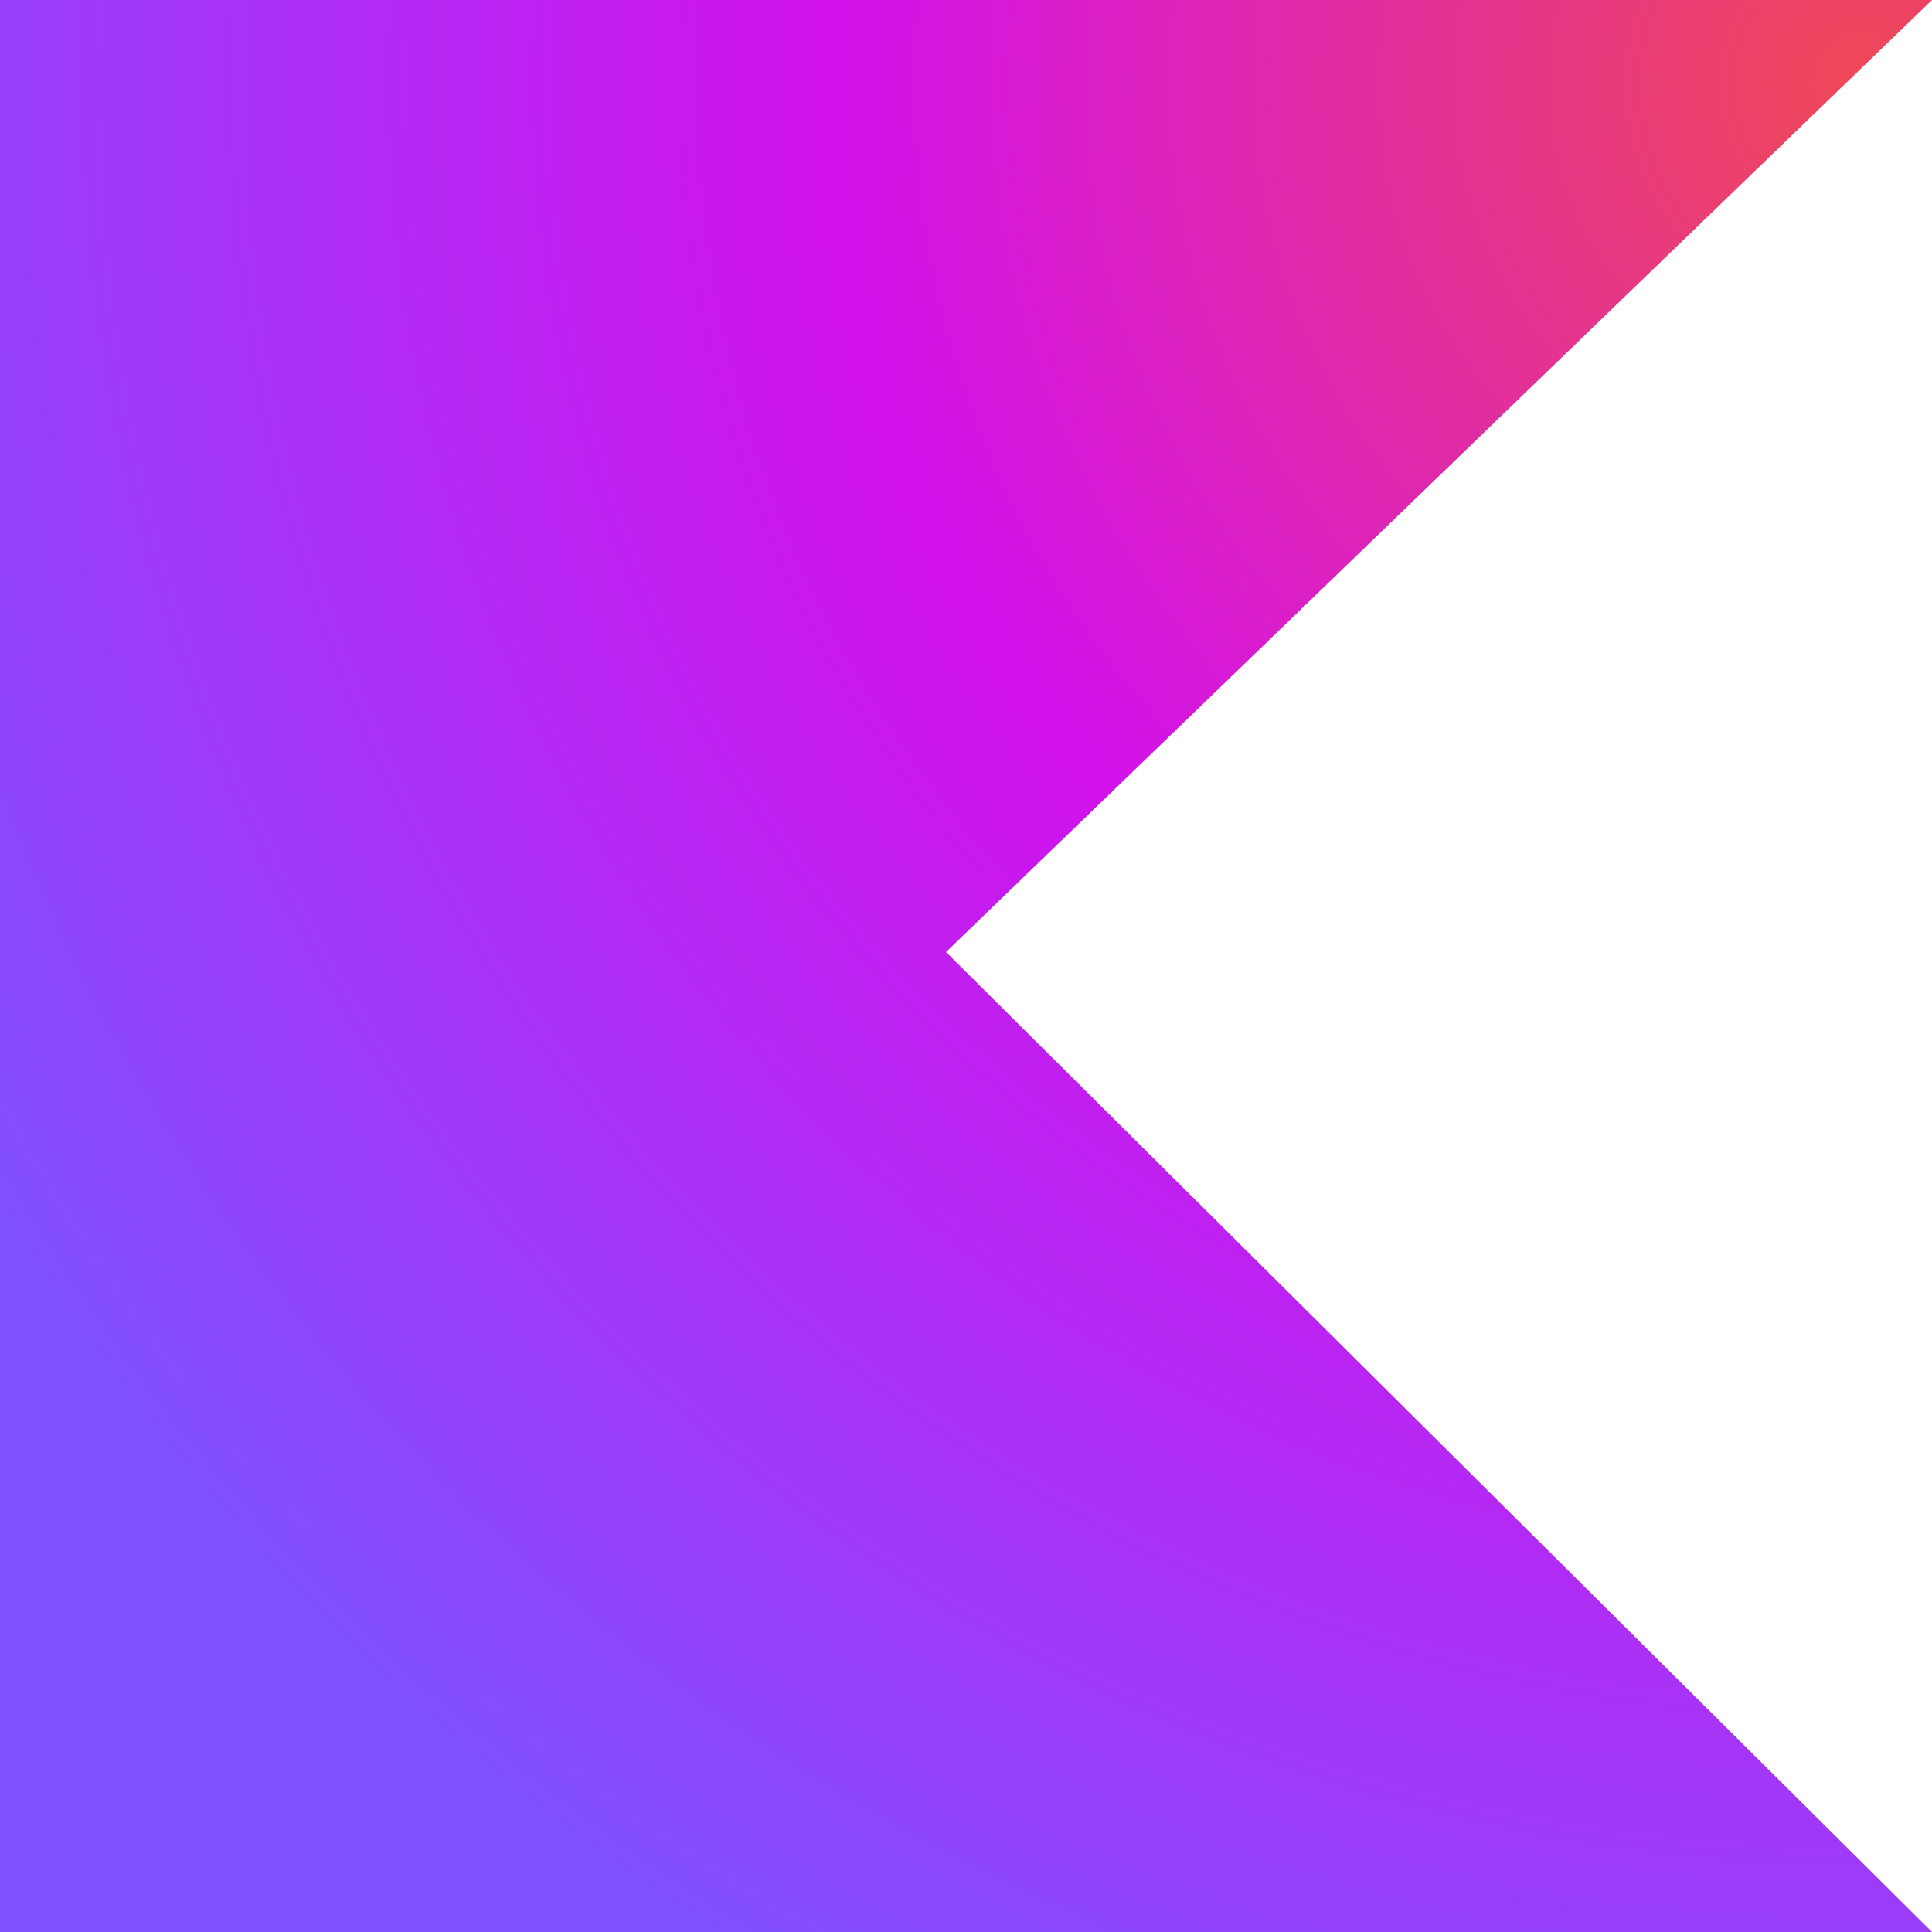
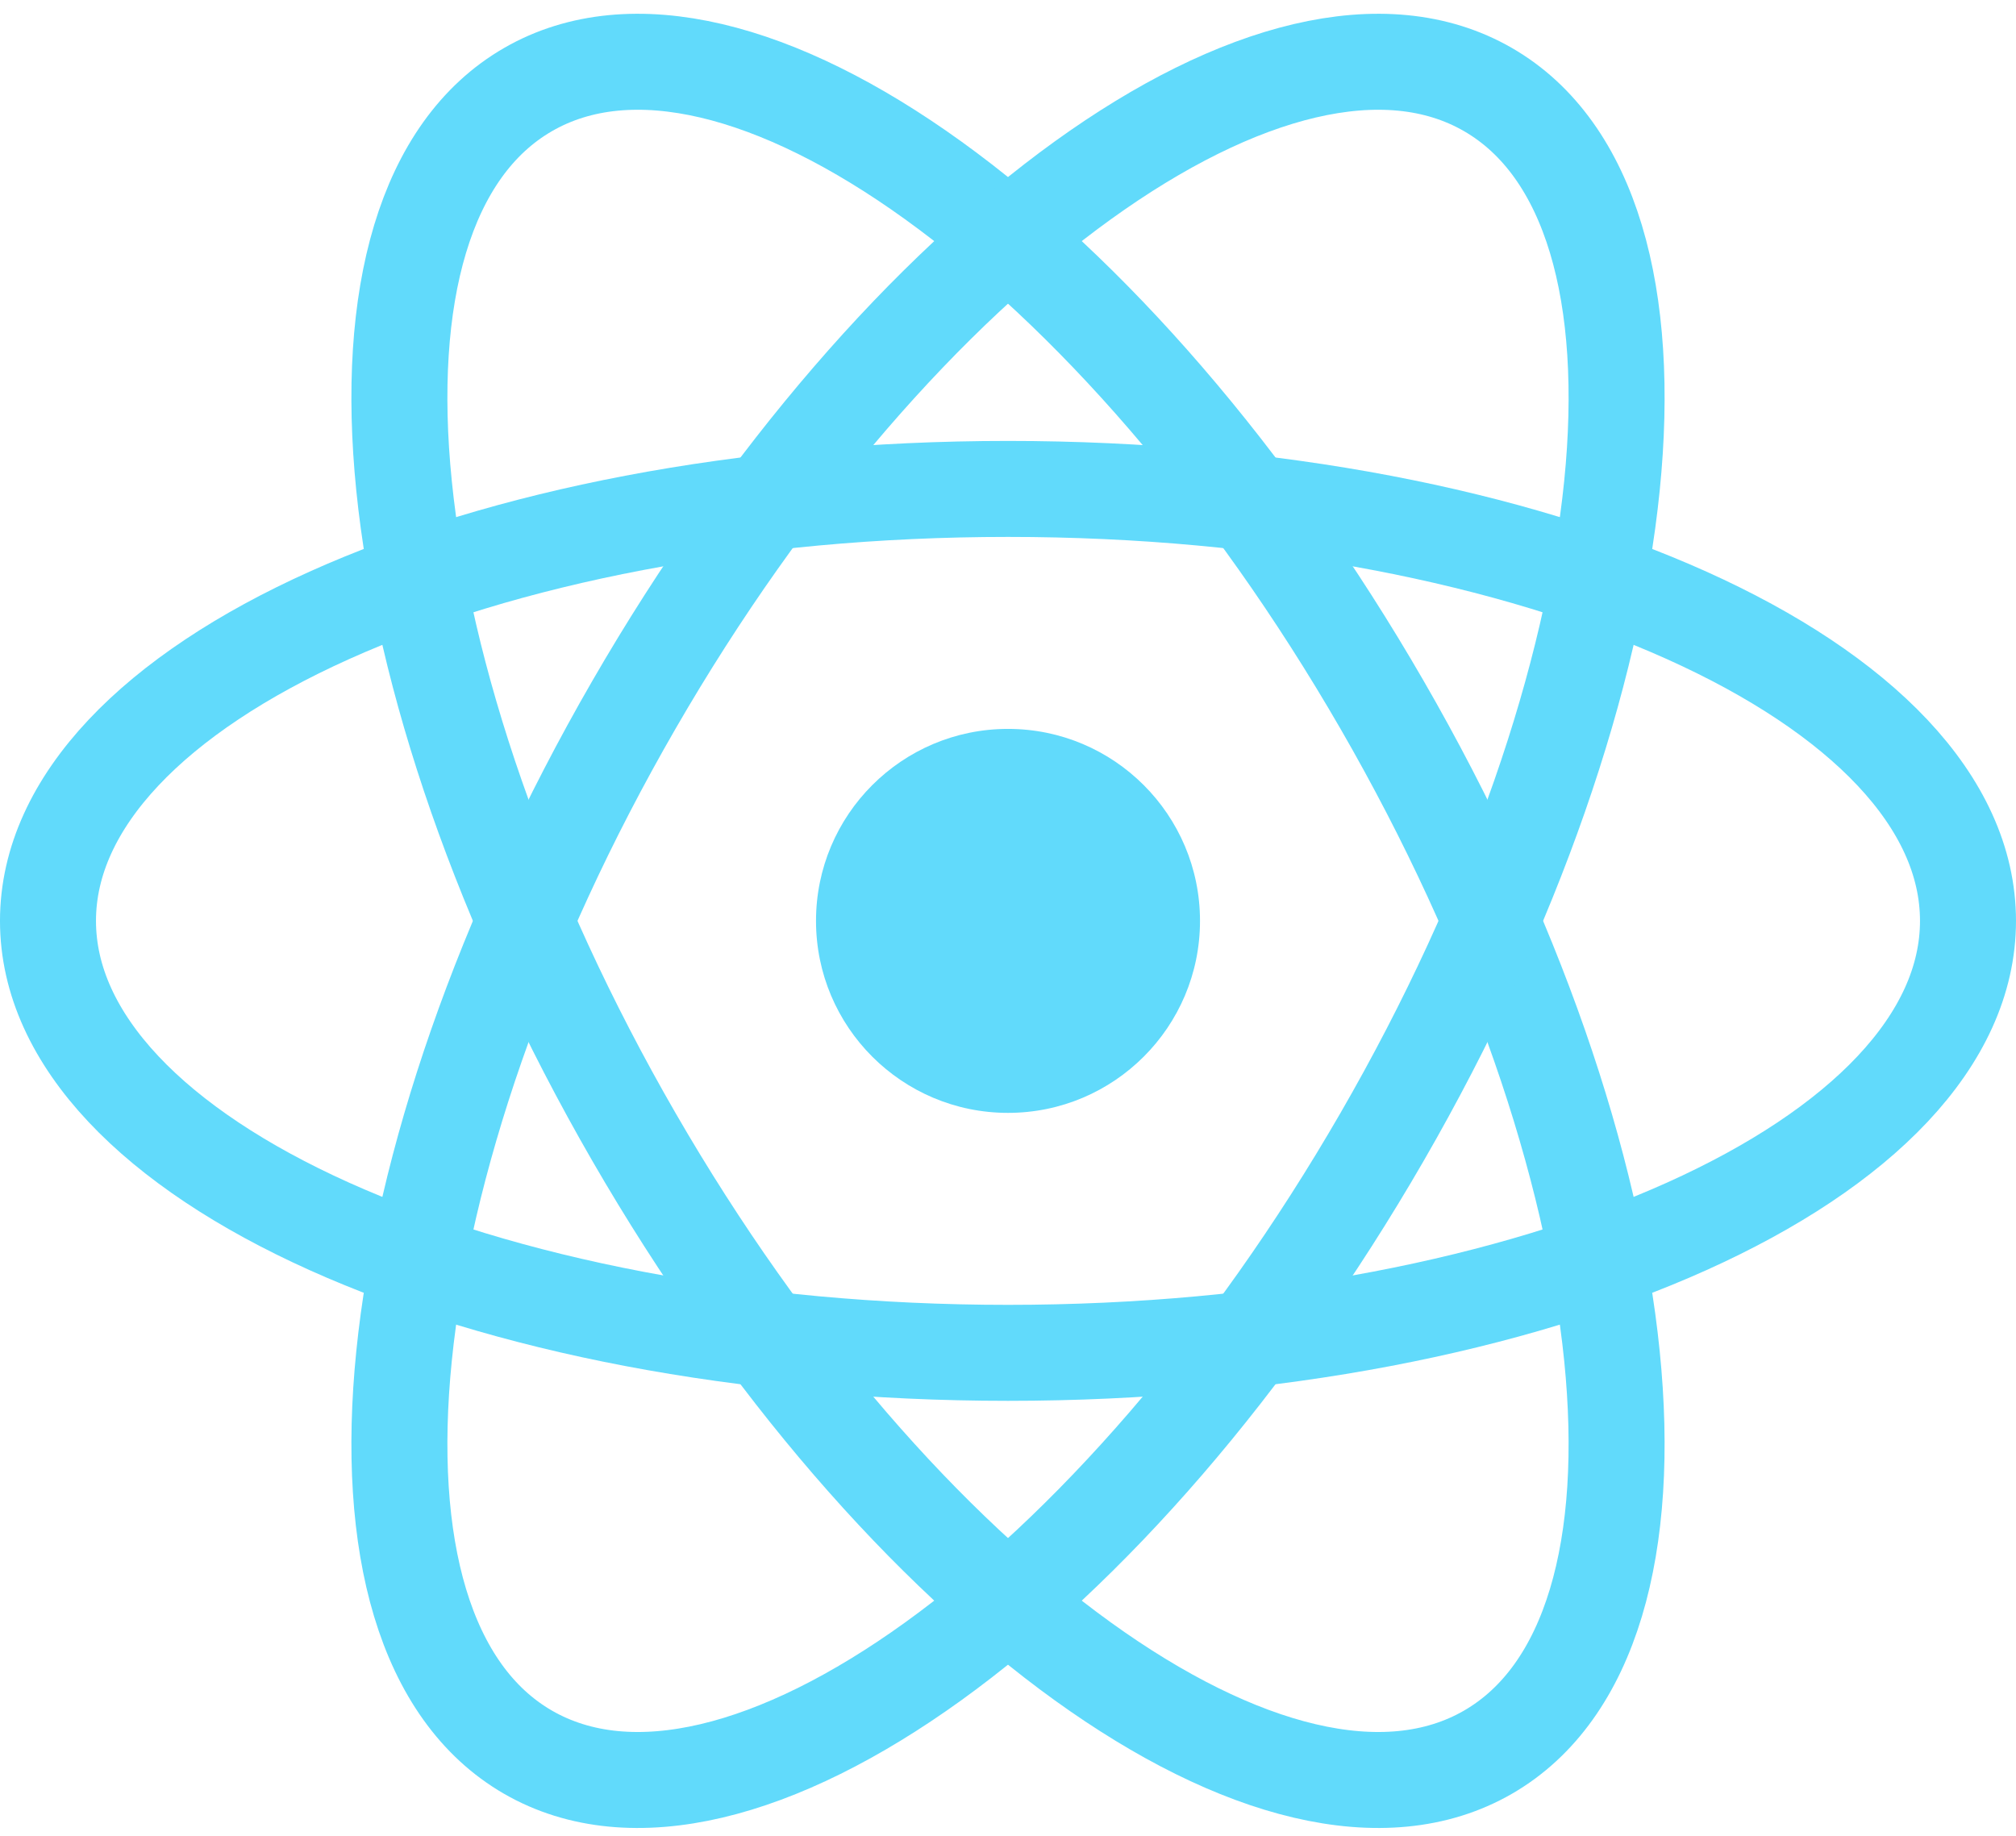
- <svg xmlns="http://www.w3.org/2000/svg" width="64" height="64" viewBox="0 0 64 64" fill="none">
-   <path d="M64 64H0V0H64L31.337 31.537L64 64Z" fill="url(#paint0_radial)" />
-   <defs>
-     <radialGradient id="paint0_radial" cx="0" cy="0" r="1" gradientUnits="userSpaceOnUse" gradientTransform="translate(61.8732 2.63097) scale(73.3111)">
-       <stop offset="0.003" stop-color="#EF4857" />
-       <stop offset="0.469" stop-color="#D211EC" />
-       <stop offset="1" stop-color="#7F52FF" />
-     </radialGradient>
-   </defs>
+ <svg xmlns="http://www.w3.org/2000/svg" width="112" height="102" fill="none">
+   <path fill="#61dafb" d="M56 61.832c5.891 0 10.667-4.776 10.667-10.667S61.89 40.498 56 40.498c-5.89 0-10.666 4.776-10.666 10.667S50.108 61.832 56 61.832Z" />
+   <path stroke="#61dafb" stroke-width="5.333" d="M56 75.165c29.455 0 53.333-10.745 53.333-24s-23.878-24-53.333-24-53.334 10.745-53.334 24 23.879 24 53.334 24Z" />
+   <path stroke="#61dafb" stroke-width="5.333" d="M35.215 63.165c14.728 25.509 35.972 40.815 47.451 34.188 11.48-6.628 8.846-32.68-5.882-58.188-14.727-25.51-35.972-40.816-47.45-34.188-11.48 6.627-8.846 32.679 5.881 58.188Z" />
+   <path stroke="#61dafb" stroke-width="5.333" d="M35.215 39.165c-14.727 25.509-17.36 51.56-5.882 58.188 11.48 6.627 32.724-8.68 47.451-34.188 14.728-25.51 17.362-51.56 5.883-58.188-11.48-6.628-32.724 8.679-47.452 34.188Z" />
</svg>
